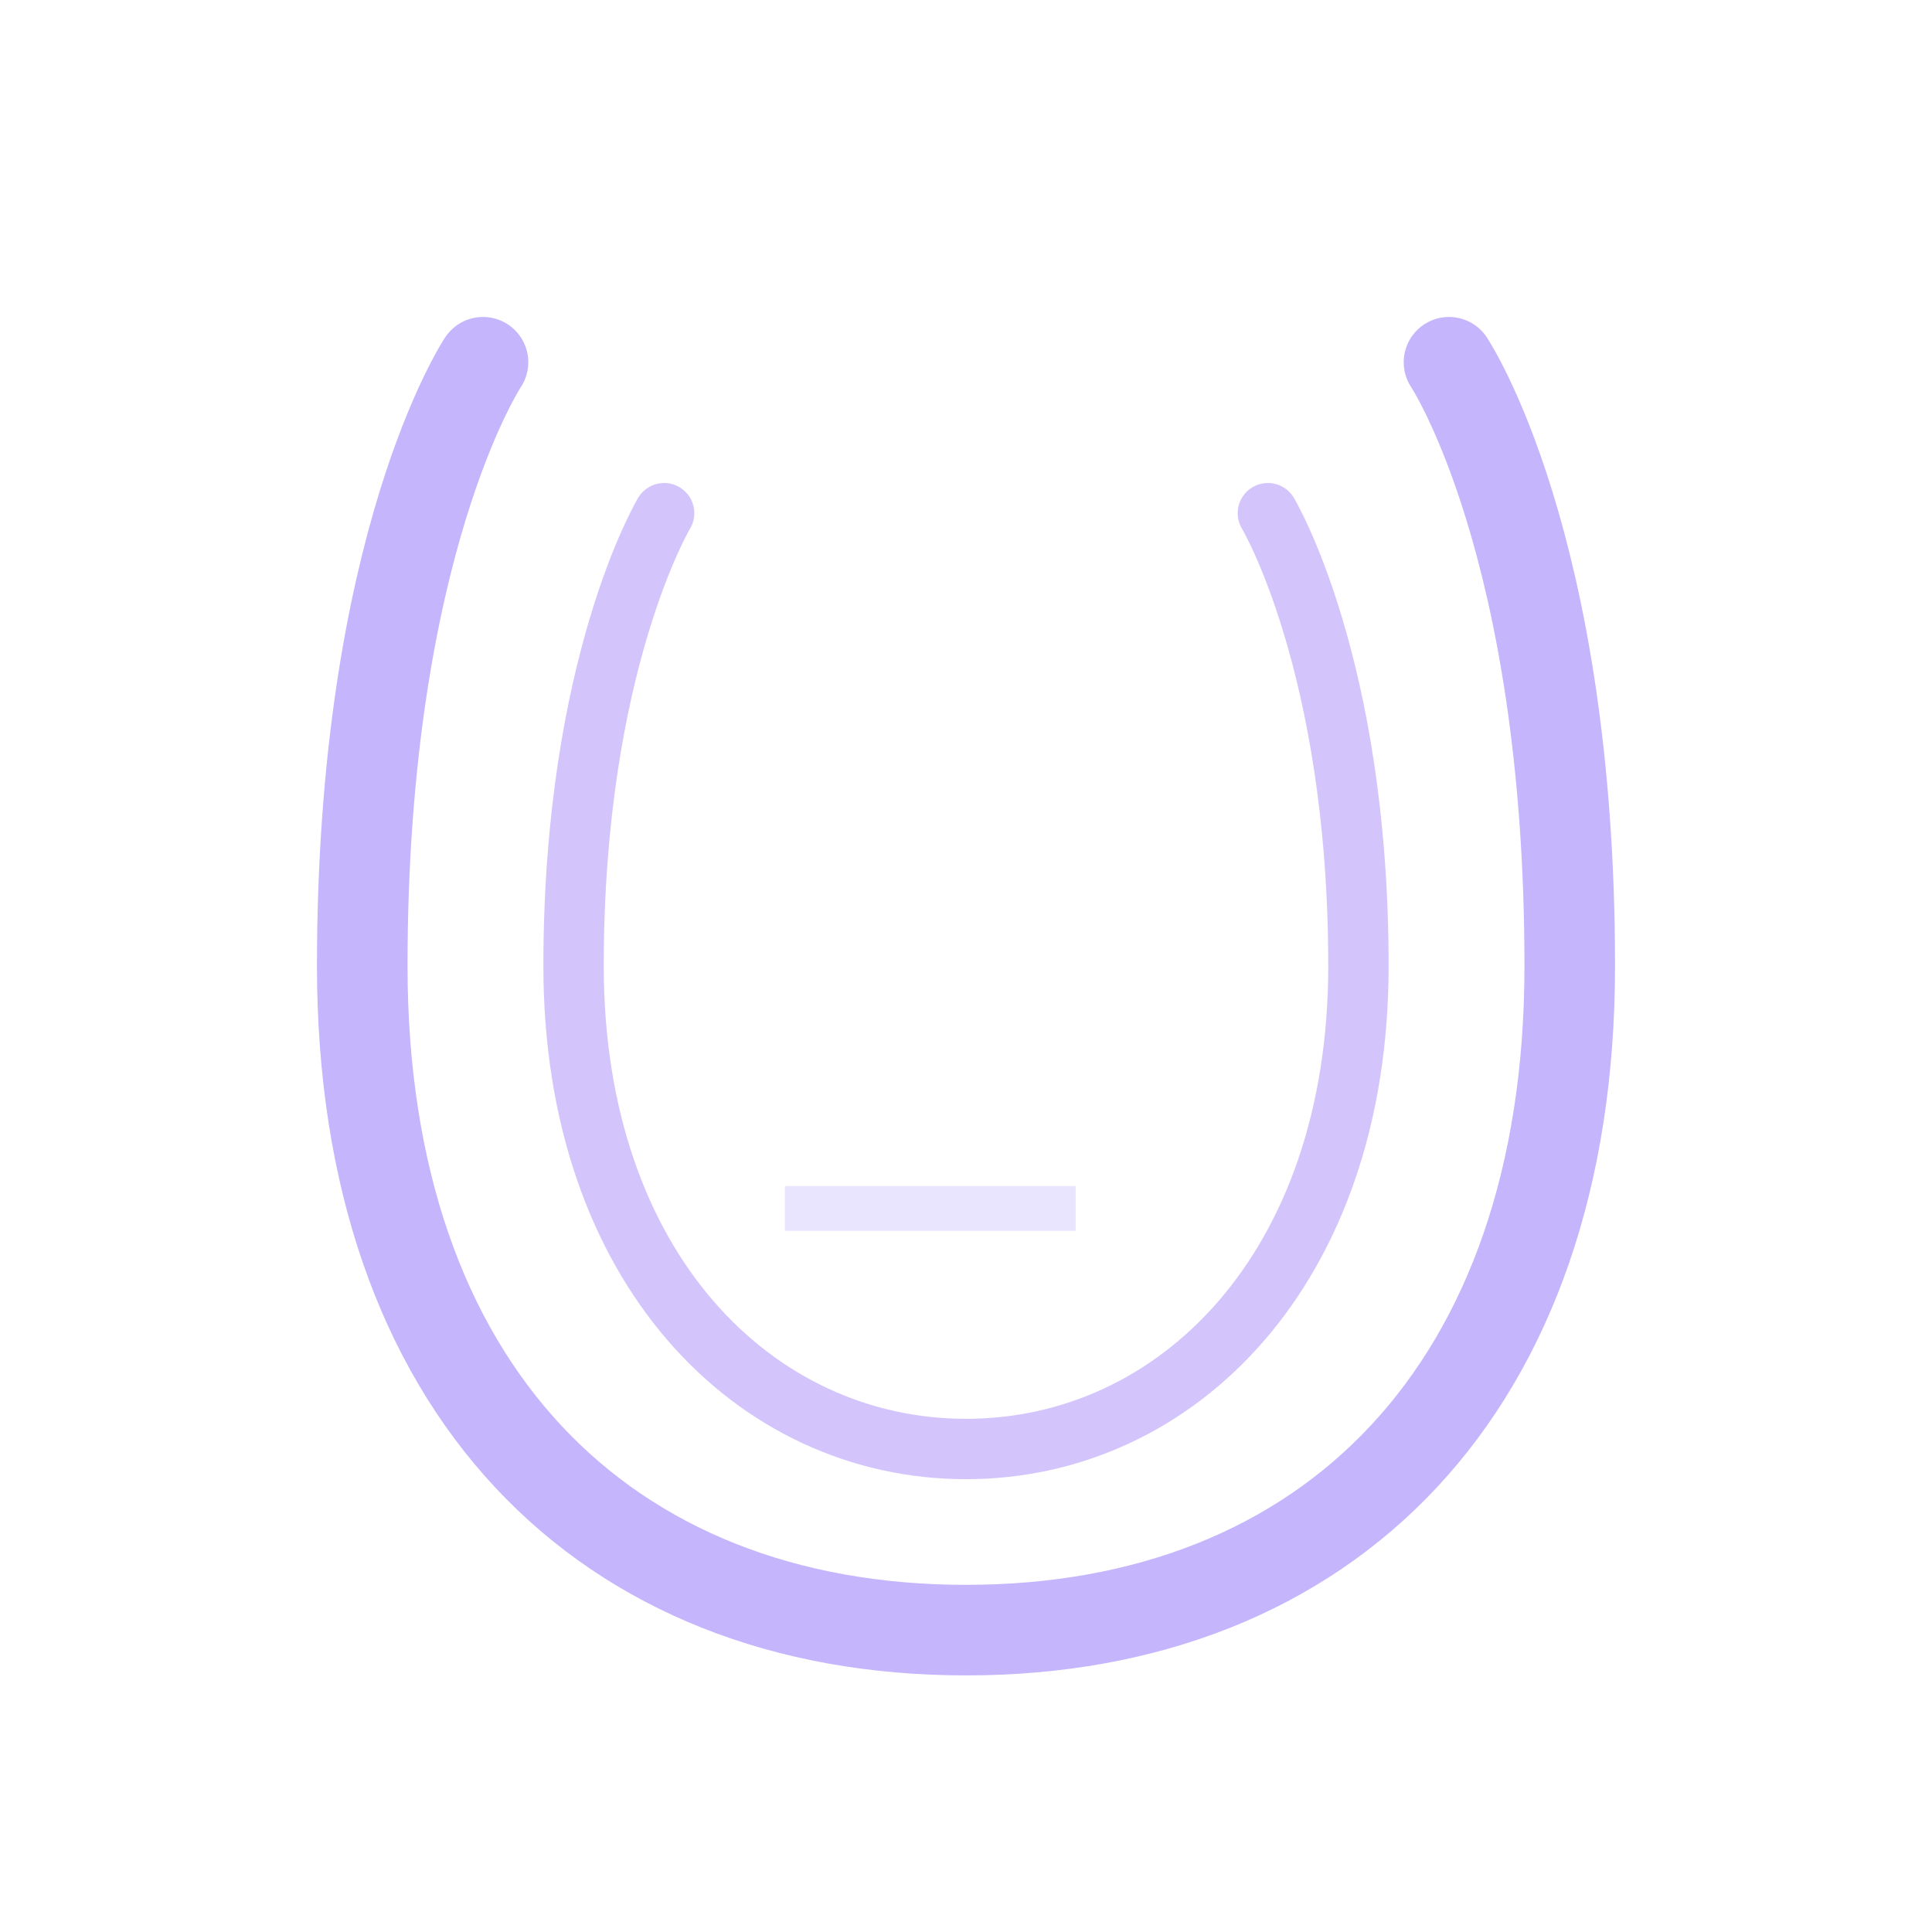
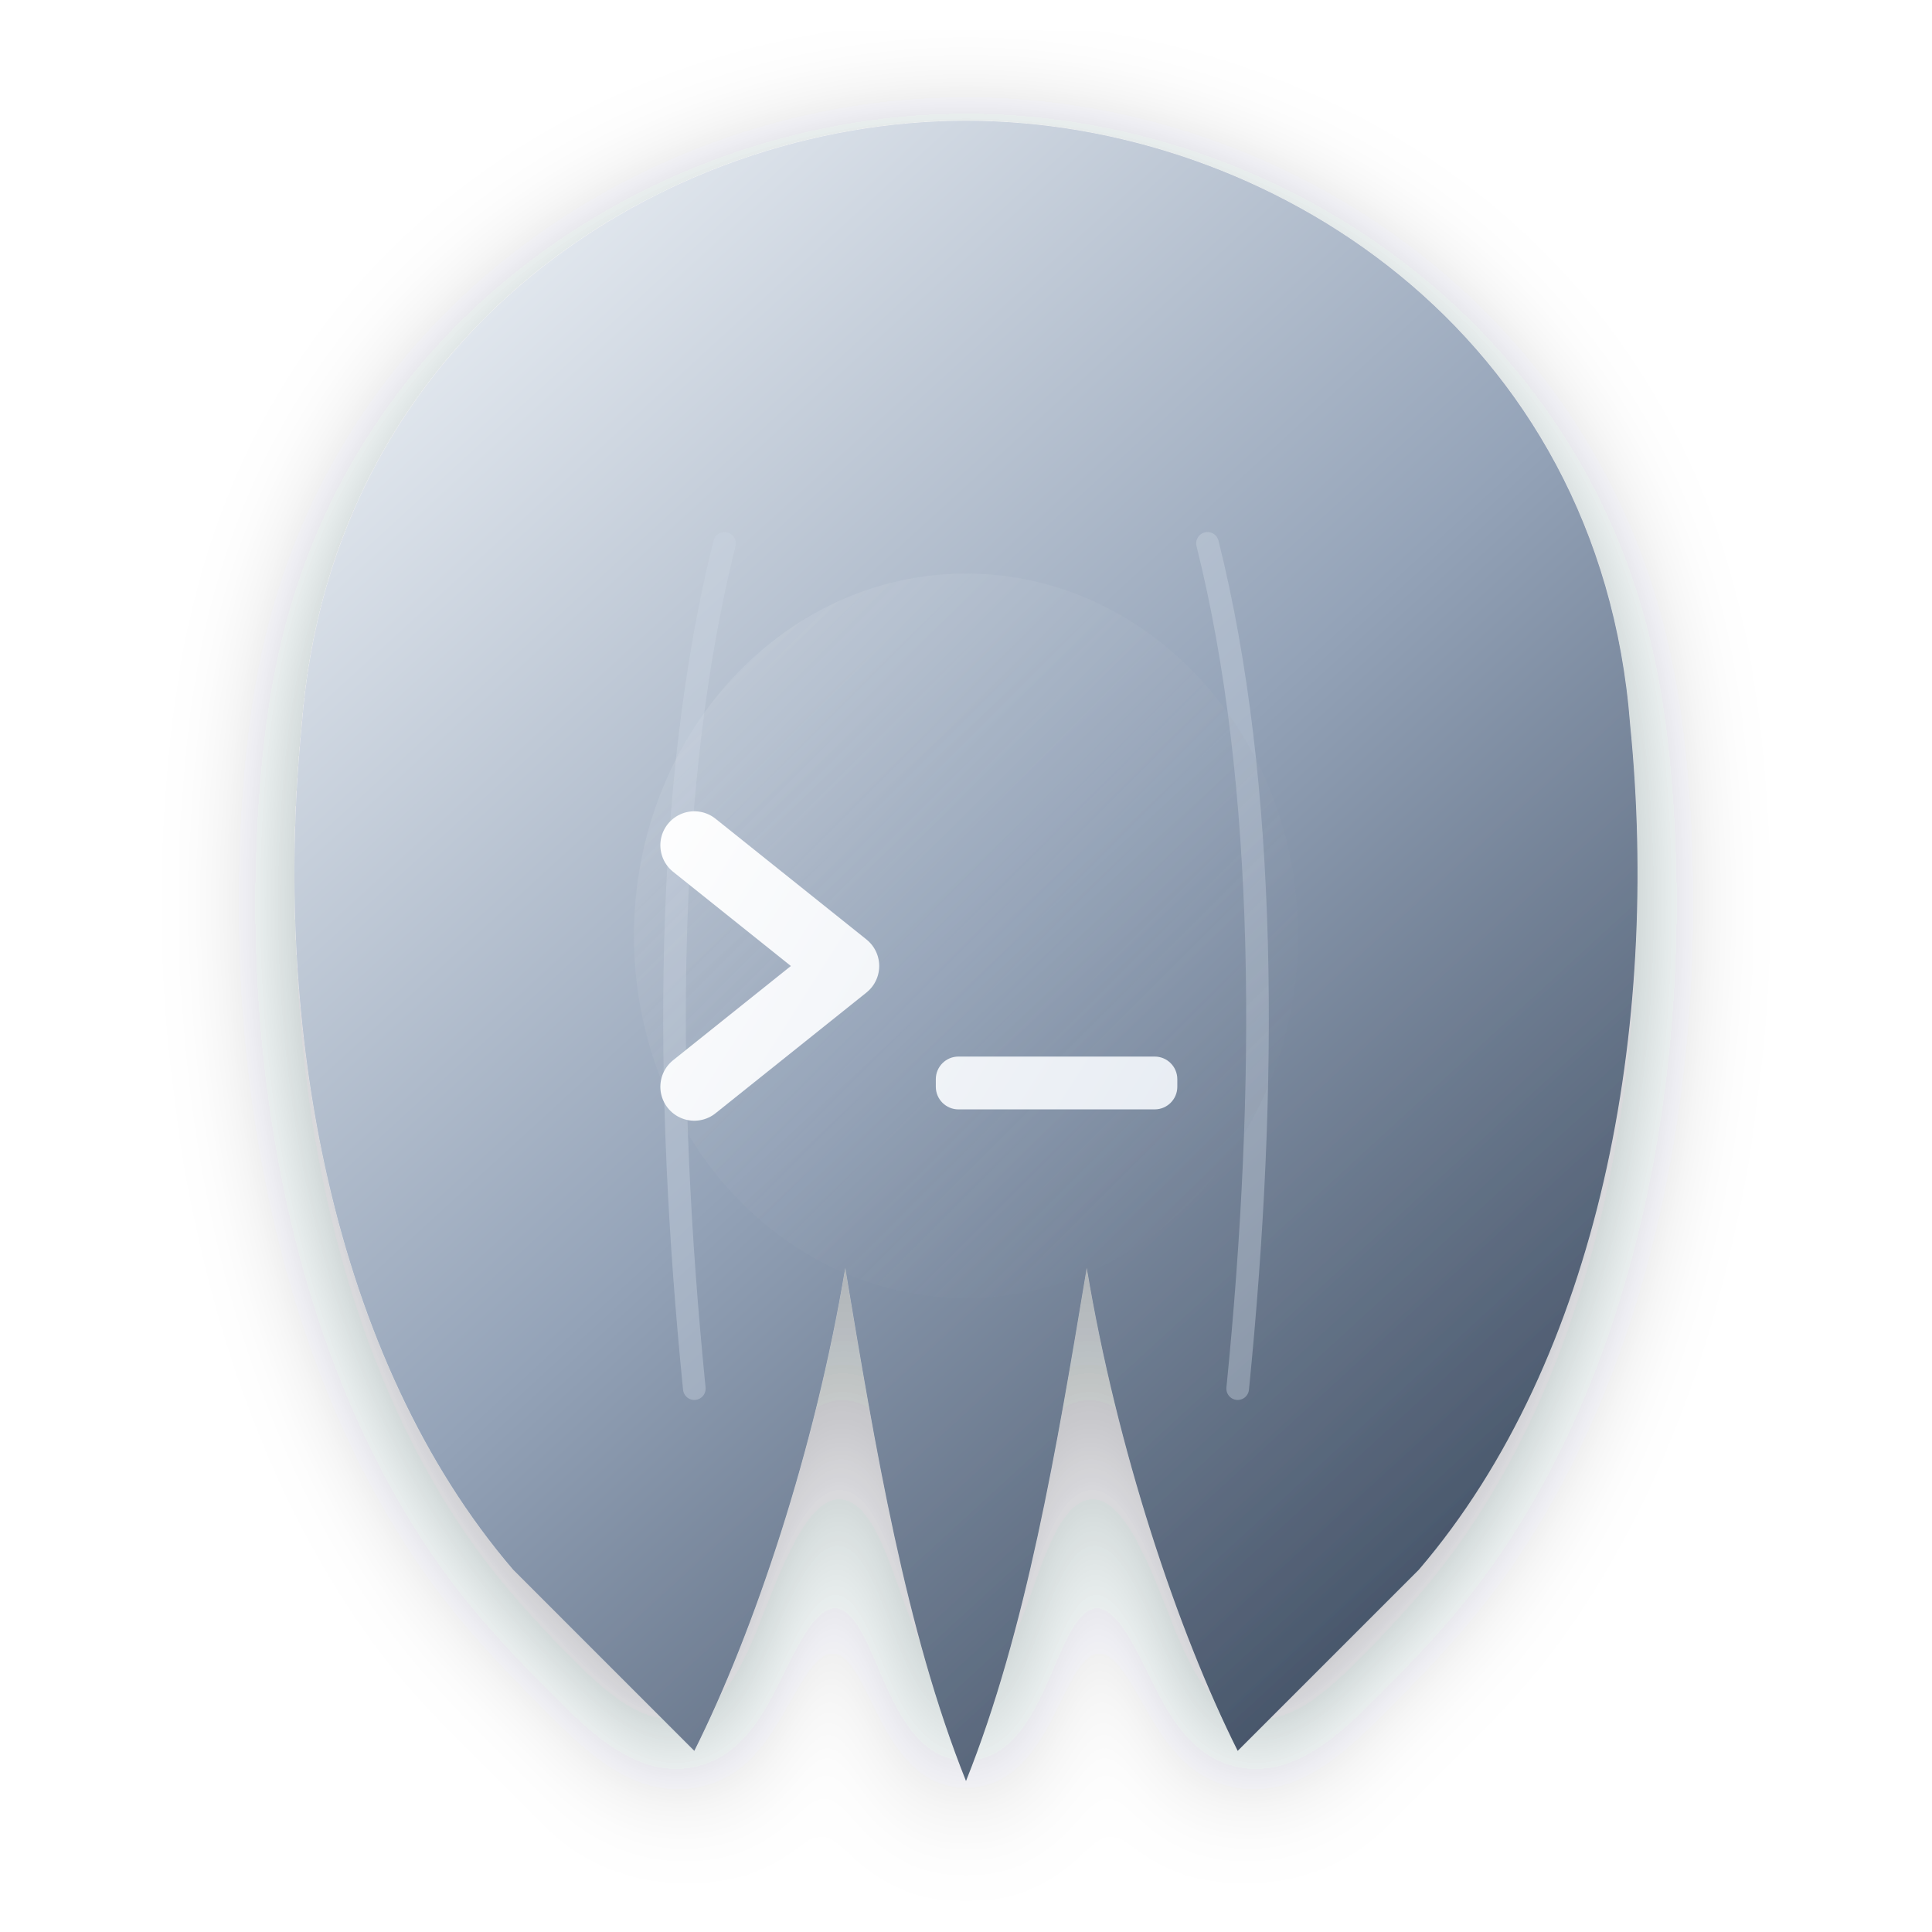
<svg xmlns="http://www.w3.org/2000/svg" viewBox="0 0 128 128" fill="none">
-   <path d="M96 24C96 24 104 36 104 64C104 92 88 108 64 108C40 108 24 92 24 64C24 36 32 24 32 24" stroke="url(#cloak)" stroke-width="6" stroke-linecap="round" fill="none" />
-   <path d="M84 34C84 34 90 44 90 64C90 84 78 96 64 96C50 96 38 84 38 64C38 44 44 34 44 34" stroke="url(#inner)" stroke-width="4" stroke-linecap="round" fill="none" opacity="0.5" />
-   <text x="52" y="74" font-family="monospace" font-weight="700" font-size="32" fill="url(#cursor)">_</text>
  <defs>
-     <linearGradient id="cloak" x1="24" y1="24" x2="104" y2="108">
-       <stop offset="0%" stop-color="#c4b5fd" />
-       <stop offset="100%" stop-color="#7c3aed" />
+     <linearGradient id="cloak" x1="20" y1="16" x2="108" y2="112" gradientUnits="userSpaceOnUse">
+       <stop offset="0%" stop-color="#f1f5f9" />
+       <stop offset="50%" stop-color="#94a3b8" />
+       <stop offset="100%" stop-color="#334155" />
    </linearGradient>
-     <linearGradient id="inner" x1="38" y1="34" x2="90" y2="96">
-       <stop offset="0%" stop-color="#a78bfa" />
-       <stop offset="100%" stop-color="#6d28d9" />
+     <linearGradient id="glow" x1="40" y1="40" x2="88" y2="88" gradientUnits="userSpaceOnUse">
+       <stop offset="0%" stop-color="#e2e8f0" stop-opacity="0.3" />
+       <stop offset="100%" stop-color="#64748b" stop-opacity="0.05" />
    </linearGradient>
-     <linearGradient id="cursor" x1="52" y1="50" x2="70" y2="74">
-       <stop offset="0%" stop-color="#e9e5ff" />
-       <stop offset="100%" stop-color="#c4b5fd" />
+     <linearGradient id="terminal" x1="42" y1="52" x2="86" y2="80" gradientUnits="userSpaceOnUse">
+       <stop offset="0%" stop-color="#ffffff" />
+       <stop offset="100%" stop-color="#e2e8f0" />
    </linearGradient>
+     <filter id="shadow" x="-10%" y="-10%" width="130%" height="130%">
+       <feDropShadow dx="0" dy="2" stdDeviation="4" flood-color="#1e293b" flood-opacity="0.35" />
+     </filter>
  </defs>
+   <path d="     M64 8     C44 8, 22 22, 20 48     C18 68, 22 90, 34 104     L46 116     C50 108, 54 96, 56 84     L56 84     C58 96, 60 108, 64 118     C68 108, 70 96, 72 84     L72 84     C74 96, 78 108, 82 116     L94 104     C106 90, 110 68, 108 48     C106 22, 84 8, 64 8Z   " fill="url(#cloak)" filter="url(#shadow)" />
+   <path d="M48 36 C44 52, 44 72, 46 92" stroke="#cbd5e1" stroke-width="1.5" stroke-linecap="round" opacity="0.4" fill="none" />
+   <path d="M80 36 C84 52, 84 72, 82 92" stroke="#cbd5e1" stroke-width="1.5" stroke-linecap="round" opacity="0.4" fill="none" />
+   <ellipse cx="64" cy="62" rx="22" ry="24" fill="url(#glow)" />
+   <g fill="url(#terminal)">
+     <path d="M46 56 L56 64 L46 72" stroke="url(#terminal)" stroke-width="4.5" stroke-linecap="round" stroke-linejoin="round" fill="none" />
+     <rect x="62" y="70" width="16" height="3.5" rx="1.5" fill="url(#terminal)" />
+   </g>
</svg>
